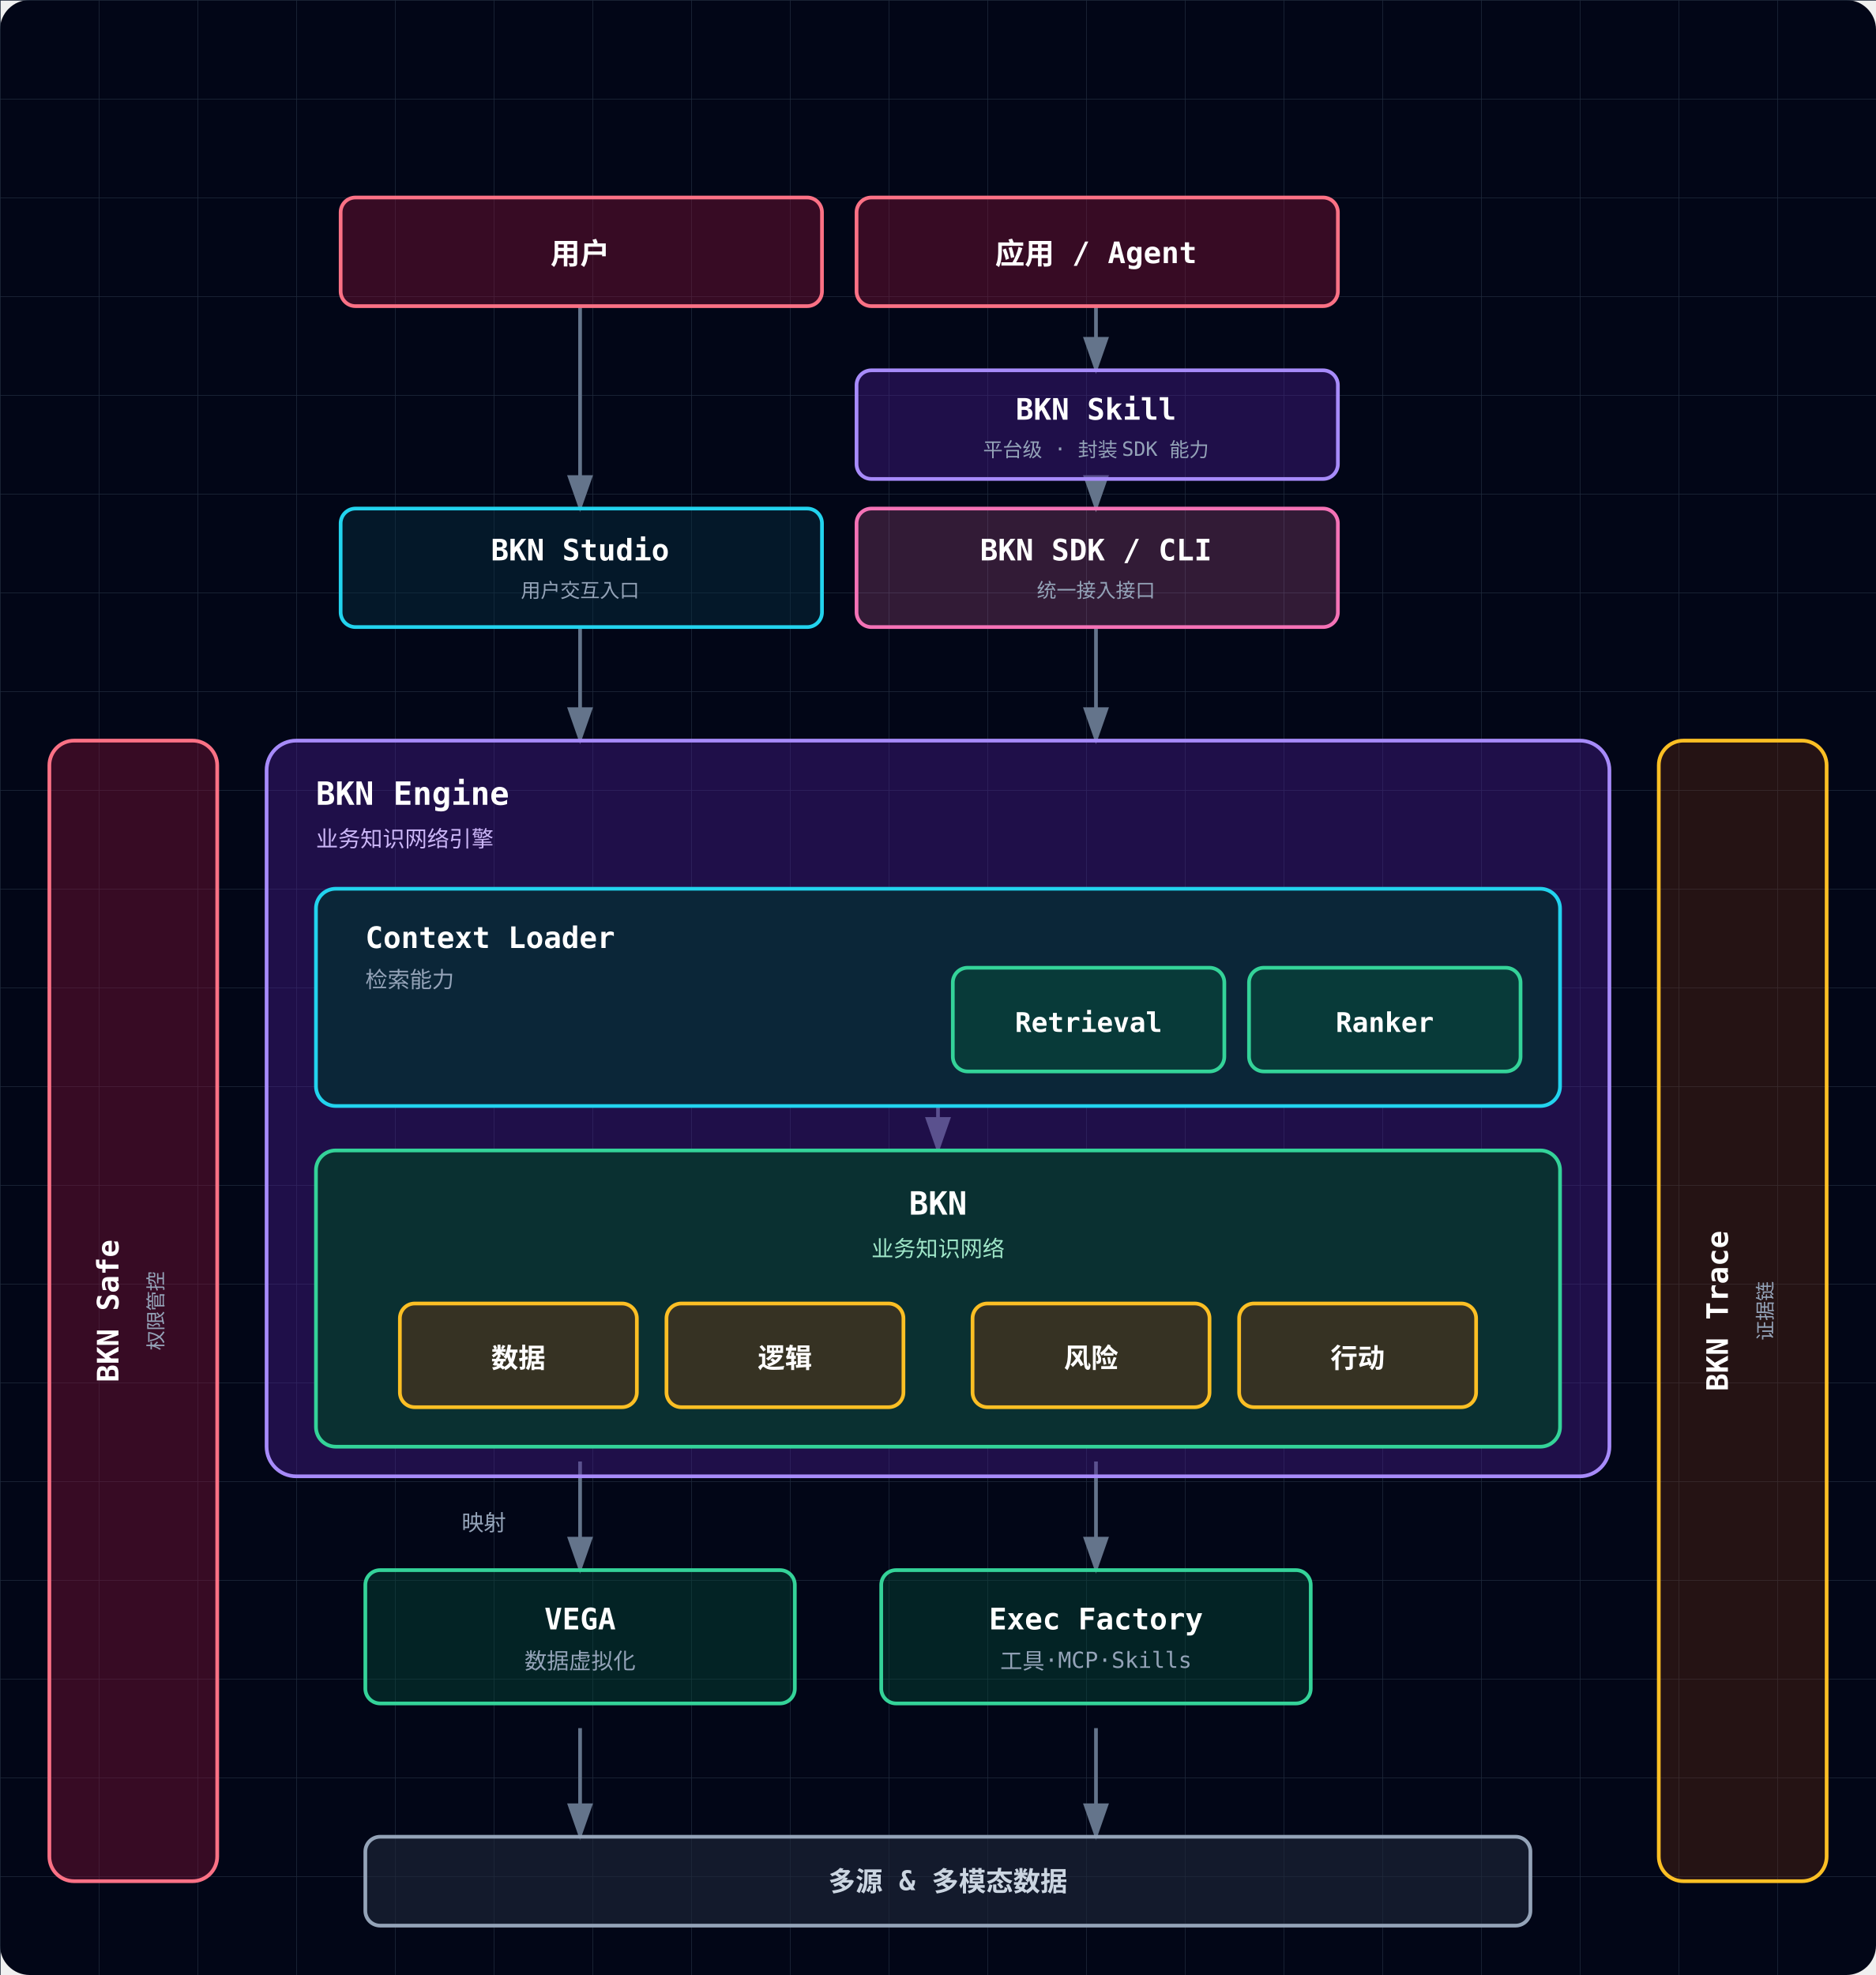
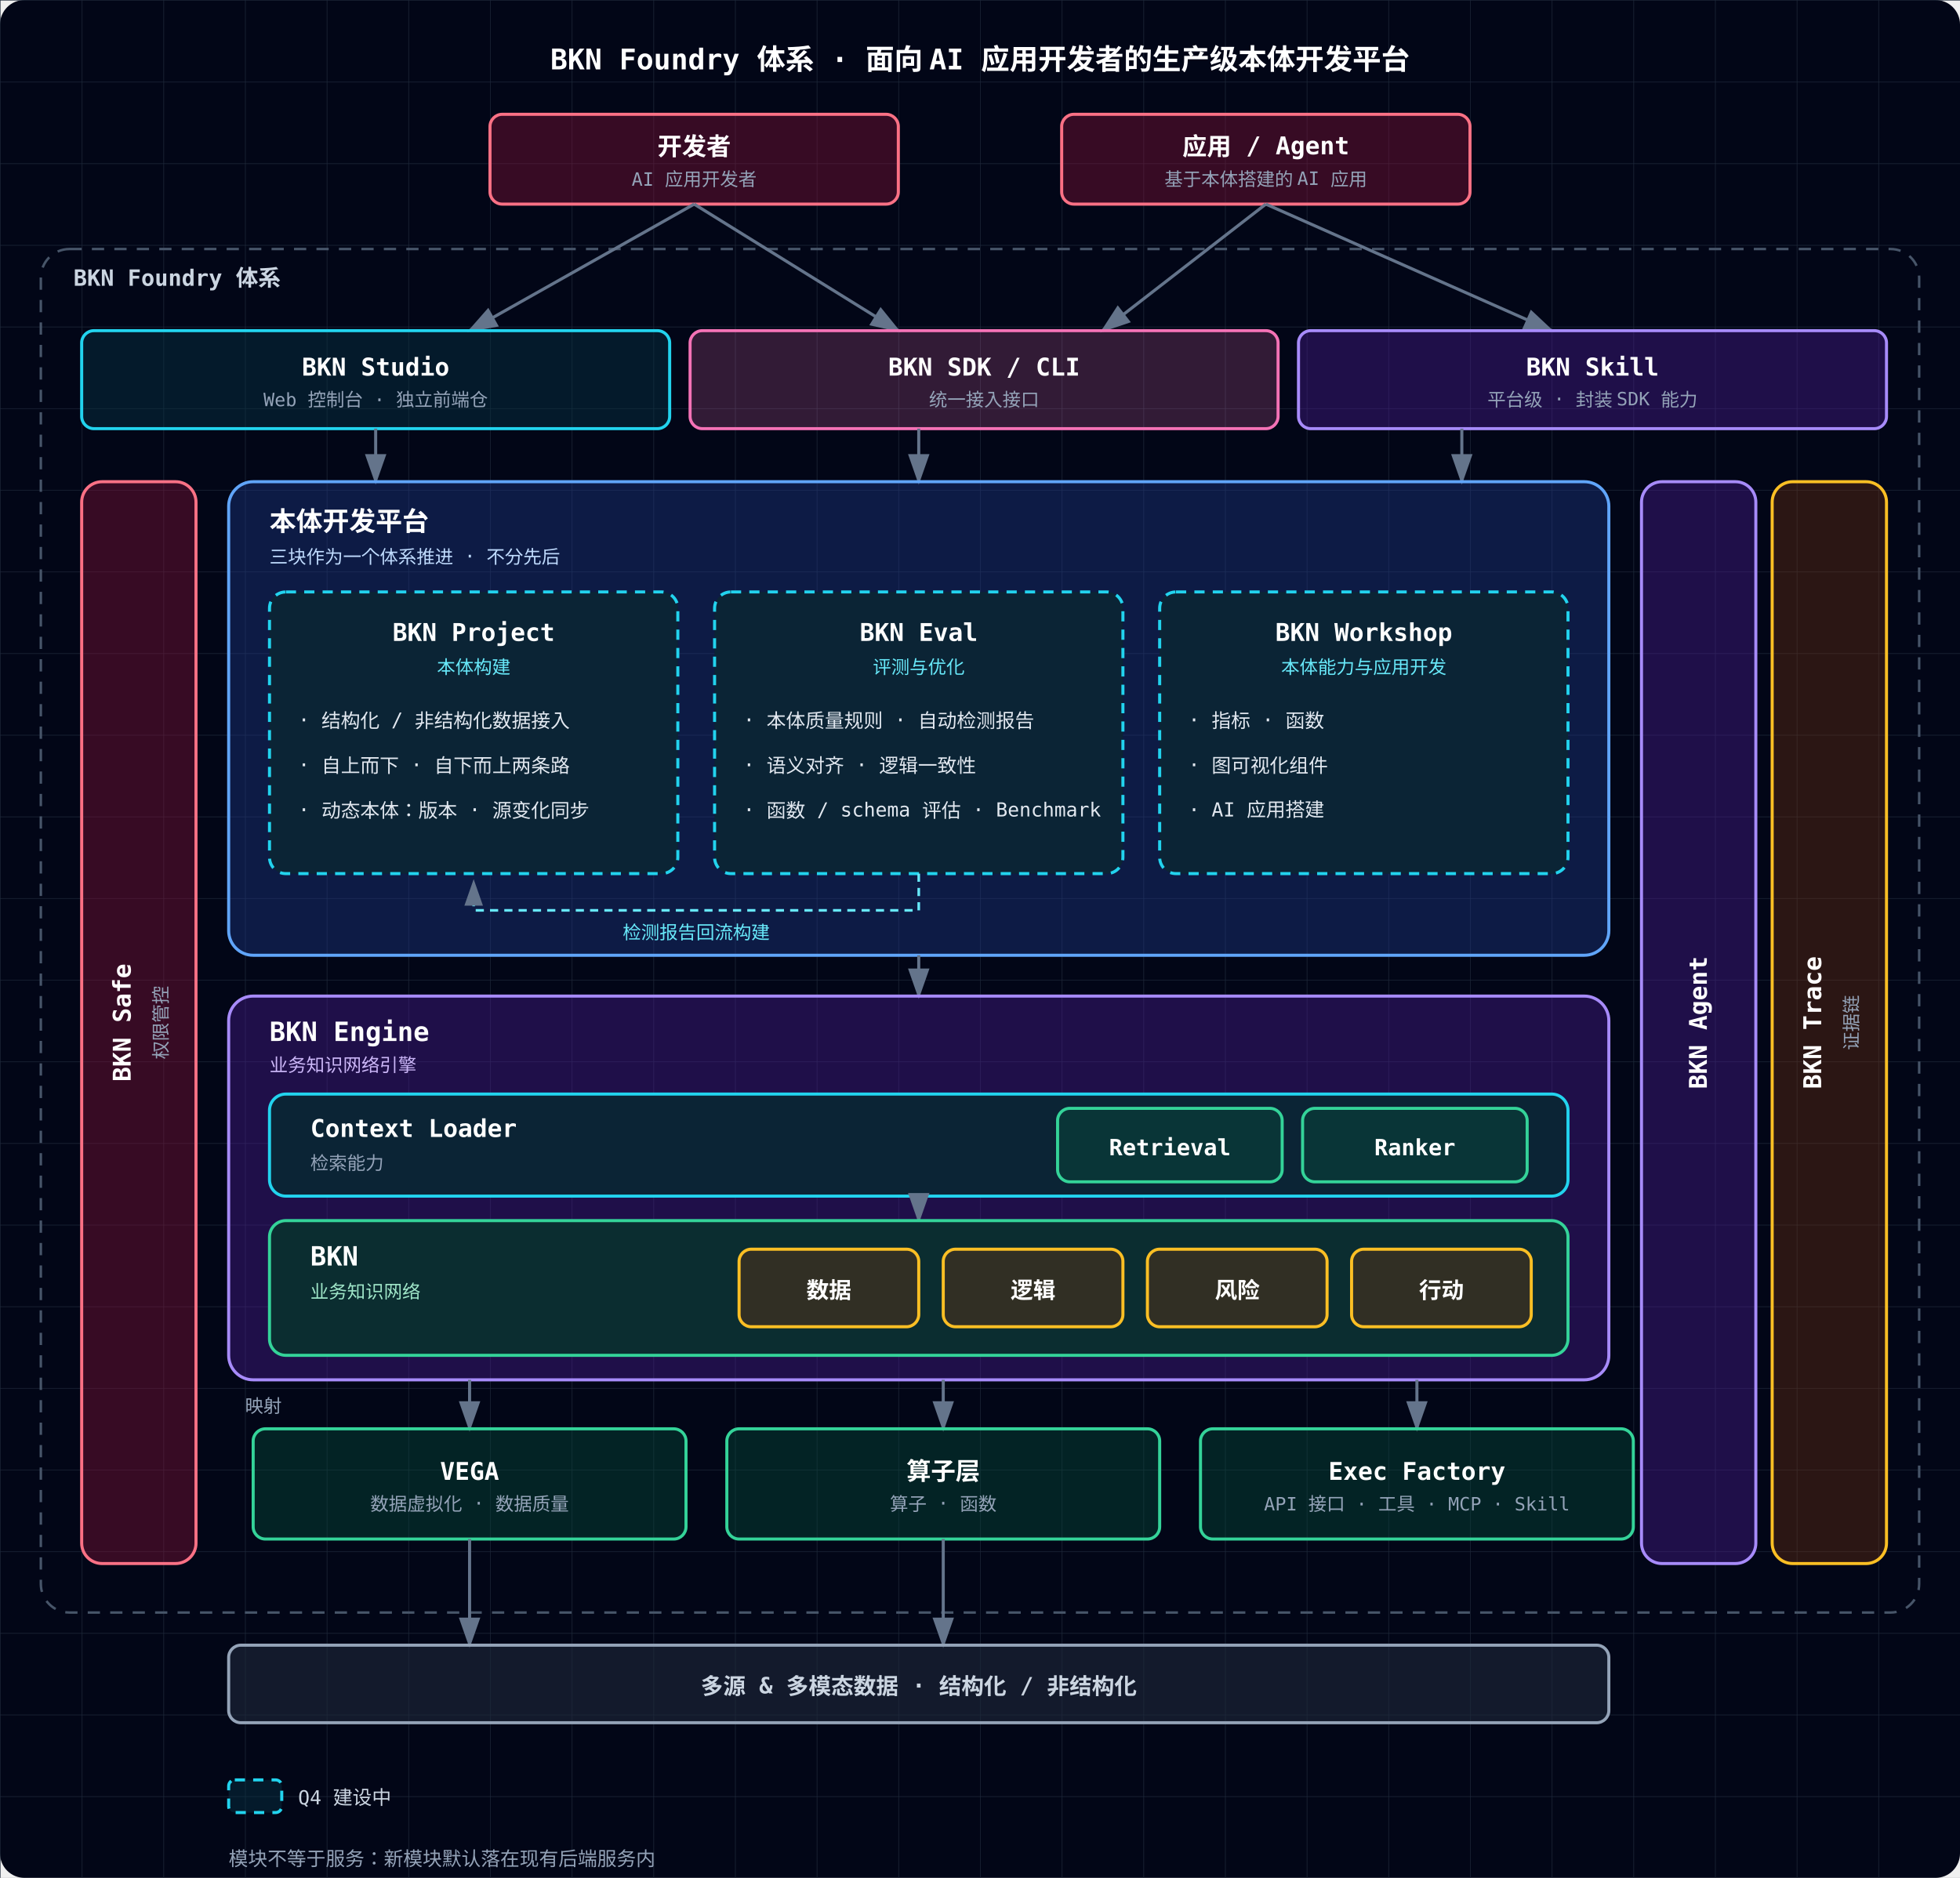
- <svg xmlns="http://www.w3.org/2000/svg" viewBox="0 0 760 800" font-family="ui-monospace, SFMono-Regular, Menlo, Consolas, monospace">
-   <rect width="760" height="800" fill="#020617" rx="12" />
+ <svg xmlns="http://www.w3.org/2000/svg" viewBox="0 0 960 920" font-family="ui-monospace, SFMono-Regular, Menlo, Consolas, monospace">
+   <rect width="960" height="920" fill="#020617" rx="12" />
  <defs>
    <marker id="arrowhead" markerWidth="10" markerHeight="7" refX="9" refY="3.5" orient="auto">
      <polygon points="0 0, 10 3.5, 0 7" fill="#64748b" />
-     </marker>
-     <marker id="arrowstart" markerWidth="10" markerHeight="7" refX="1" refY="3.5" orient="auto">
-       <polygon points="10 0, 0 3.5, 10 7" fill="#64748b" />
    </marker>
    <pattern id="grid" width="40" height="40" patternUnits="userSpaceOnUse">
      <path d="M 40 0 L 0 0 0 40" fill="none" stroke="#1e293b" stroke-width="0.5" />
    </pattern>
  </defs>
  <rect width="100%" height="100%" fill="url(#grid)" />
-   <line x1="235" y1="124" x2="235" y2="206" stroke="#64748b" stroke-width="1.5" marker-end="url(#arrowhead)" />
-   <line x1="444" y1="124" x2="444" y2="150" stroke="#64748b" stroke-width="1.5" marker-end="url(#arrowhead)" />
-   <line x1="444" y1="194" x2="444" y2="206" stroke="#64748b" stroke-width="1.5" marker-end="url(#arrowhead)" />
-   <line x1="235" y1="254" x2="235" y2="300" stroke="#64748b" stroke-width="1.5" marker-end="url(#arrowhead)" />
-   <line x1="444" y1="254" x2="444" y2="300" stroke="#64748b" stroke-width="1.5" marker-end="url(#arrowhead)" />
-   <line x1="380" y1="448" x2="380" y2="466" stroke="#64748b" stroke-width="1.5" marker-end="url(#arrowhead)" />
-   <line x1="235" y1="592" x2="235" y2="636" stroke="#64748b" stroke-width="1.5" marker-end="url(#arrowhead)" />
-   <line x1="444" y1="592" x2="444" y2="636" stroke="#64748b" stroke-width="1.5" marker-end="url(#arrowhead)" />
-   <line x1="235" y1="700" x2="235" y2="744" stroke="#64748b" stroke-width="1.5" marker-end="url(#arrowhead)" />
-   <line x1="444" y1="700" x2="444" y2="744" stroke="#64748b" stroke-width="1.5" marker-end="url(#arrowhead)" />
-   <rect x="138" y="80" width="195" height="44" rx="6" fill="rgba(136, 19, 55, 0.4)" stroke="#fb7185" stroke-width="1.5" />
-   <text x="235" y="107" fill="white" font-size="12" font-weight="600" text-anchor="middle">用户</text>
-   <rect x="347" y="80" width="195" height="44" rx="6" fill="rgba(136, 19, 55, 0.4)" stroke="#fb7185" stroke-width="1.5" />
-   <text x="444" y="107" fill="white" font-size="12" font-weight="600" text-anchor="middle">应用 / Agent</text>
-   <rect x="347" y="150" width="195" height="44" rx="6" fill="rgba(76, 29, 149, 0.4)" stroke="#a78bfa" stroke-width="1.5" />
-   <text x="444" y="170" fill="white" font-size="12" font-weight="600" text-anchor="middle">BKN Skill</text>
-   <text x="444" y="185" fill="#94a3b8" font-size="8" text-anchor="middle">平台级 · 封装 SDK 能力</text>
-   <rect x="138" y="206" width="195" height="48" rx="6" fill="rgba(8, 51, 68, 0.4)" stroke="#22d3ee" stroke-width="1.5" />
-   <text x="235" y="227" fill="white" font-size="12" font-weight="600" text-anchor="middle">BKN Studio</text>
-   <text x="235" y="242" fill="#94a3b8" font-size="8" text-anchor="middle">用户交互入口</text>
-   <rect x="347" y="206" width="195" height="48" rx="6" fill="rgba(244, 114, 182, 0.2)" stroke="#f472b6" stroke-width="1.5" />
-   <text x="444" y="227" fill="white" font-size="12" font-weight="600" text-anchor="middle">BKN SDK / CLI</text>
-   <text x="444" y="242" fill="#94a3b8" font-size="8" text-anchor="middle">统一接入接口</text>
-   <rect x="20" y="300" width="68" height="462" rx="10" fill="rgba(136, 19, 55, 0.4)" stroke="#fb7185" stroke-width="1.5" />
-   <text x="48" y="531" fill="white" font-size="12" font-weight="600" text-anchor="middle" transform="rotate(-90 48 531)">BKN Safe</text>
-   <text x="66" y="531" fill="#94a3b8" font-size="8" text-anchor="middle" transform="rotate(-90 66 531)">权限管控</text>
-   <rect x="672" y="300" width="68" height="462" rx="10" fill="rgba(120, 53, 15, 0.3)" stroke="#fbbf24" stroke-width="1.5" />
-   <text x="700" y="531" fill="white" font-size="12" font-weight="600" text-anchor="middle" transform="rotate(-90 700 531)">BKN Trace</text>
-   <text x="718" y="531" fill="#94a3b8" font-size="8" text-anchor="middle" transform="rotate(-90 718 531)">证据链</text>
-   <rect x="108" y="300" width="544" height="298" rx="12" fill="rgba(76, 29, 149, 0.4)" stroke="#a78bfa" stroke-width="1.5" />
-   <text x="128" y="326" fill="white" font-size="13" font-weight="700">BKN Engine</text>
-   <text x="128" y="343" fill="#cbb6f7" font-size="9">业务知识网络引擎</text>
-   <rect x="128" y="360" width="504" height="88" rx="8" fill="#0f172a" />
-   <rect x="128" y="360" width="504" height="88" rx="8" fill="rgba(8, 51, 68, 0.55)" stroke="#22d3ee" stroke-width="1.5" />
-   <text x="148" y="384" fill="white" font-size="12" font-weight="600">Context Loader</text>
-   <text x="148" y="400" fill="#94a3b8" font-size="9">检索能力</text>
-   <rect x="386" y="392" width="110" height="42" rx="6" fill="rgba(6, 78, 59, 0.5)" stroke="#34d399" stroke-width="1.5" />
-   <text x="441" y="418" fill="white" font-size="11" font-weight="600" text-anchor="middle">Retrieval</text>
-   <rect x="506" y="392" width="110" height="42" rx="6" fill="rgba(6, 78, 59, 0.5)" stroke="#34d399" stroke-width="1.5" />
-   <text x="561" y="418" fill="white" font-size="11" font-weight="600" text-anchor="middle">Ranker</text>
-   <rect x="128" y="466" width="504" height="120" rx="8" fill="#0f172a" />
-   <rect x="128" y="466" width="504" height="120" rx="8" fill="rgba(6, 78, 59, 0.45)" stroke="#34d399" stroke-width="1.5" />
-   <text x="380" y="492" fill="white" font-size="13" font-weight="700" text-anchor="middle">BKN</text>
-   <text x="380" y="509" fill="#9fe6c8" font-size="9" text-anchor="middle">业务知识网络</text>
-   <rect x="162" y="528" width="96" height="42" rx="6" fill="rgba(120, 53, 15, 0.4)" stroke="#fbbf24" stroke-width="1.5" />
-   <text x="210" y="554" fill="white" font-size="11" font-weight="600" text-anchor="middle">数据</text>
-   <rect x="270" y="528" width="96" height="42" rx="6" fill="rgba(120, 53, 15, 0.4)" stroke="#fbbf24" stroke-width="1.5" />
-   <text x="318" y="554" fill="white" font-size="11" font-weight="600" text-anchor="middle">逻辑</text>
-   <rect x="394" y="528" width="96" height="42" rx="6" fill="rgba(120, 53, 15, 0.4)" stroke="#fbbf24" stroke-width="1.5" />
-   <text x="442" y="554" fill="white" font-size="11" font-weight="600" text-anchor="middle">风险</text>
-   <rect x="502" y="528" width="96" height="42" rx="6" fill="rgba(120, 53, 15, 0.4)" stroke="#fbbf24" stroke-width="1.5" />
-   <text x="550" y="554" fill="white" font-size="11" font-weight="600" text-anchor="middle">行动</text>
-   <text x="196" y="620" fill="#94a3b8" font-size="9" text-anchor="middle">映射</text>
-   <rect x="148" y="636" width="174" height="54" rx="6" fill="rgba(6, 78, 59, 0.4)" stroke="#34d399" stroke-width="1.5" />
-   <text x="235" y="660" fill="white" font-size="12" font-weight="600" text-anchor="middle">VEGA</text>
-   <text x="235" y="676" fill="#94a3b8" font-size="9" text-anchor="middle">数据虚拟化</text>
-   <rect x="357" y="636" width="174" height="54" rx="6" fill="rgba(6, 78, 59, 0.4)" stroke="#34d399" stroke-width="1.5" />
-   <text x="444" y="660" fill="white" font-size="12" font-weight="600" text-anchor="middle">Exec Factory</text>
-   <text x="444" y="676" fill="#94a3b8" font-size="9" text-anchor="middle">工具·MCP·Skills</text>
-   <rect x="148" y="744" width="472" height="36" rx="6" fill="rgba(30, 41, 59, 0.6)" stroke="#94a3b8" stroke-width="1.5" />
-   <text x="384" y="766" fill="#cbd5e1" font-size="11" font-weight="600" text-anchor="middle">多源 &amp; 多模态数据</text>
+   <text x="480.0" y="34" fill="white" font-size="14" font-weight="700" text-anchor="middle">BKN Foundry 体系 · 面向 AI 应用开发者的生产级本体开发平台</text>
+   <rect x="240" y="56" width="200" height="44" rx="6" fill="rgba(136, 19, 55, 0.4)" stroke="#fb7185" stroke-width="1.5" />
+   <text x="340.0" y="76.0" fill="white" font-size="12" font-weight="600" text-anchor="middle">开发者</text>
+   <text x="340.0" y="91.0" fill="#94a3b8" font-size="9" text-anchor="middle">AI 应用开发者</text>
+   <rect x="520" y="56" width="200" height="44" rx="6" fill="rgba(136, 19, 55, 0.4)" stroke="#fb7185" stroke-width="1.5" />
+   <text x="620.0" y="76.0" fill="white" font-size="12" font-weight="600" text-anchor="middle">应用 / Agent</text>
+   <text x="620.0" y="91.0" fill="#94a3b8" font-size="9" text-anchor="middle">基于本体搭建的 AI 应用</text>
+   <rect x="20" y="122" width="920" height="668" rx="14" fill="none" stroke="#475569" stroke-width="1.2" stroke-dasharray="6 5" />
+   <text x="36" y="140" fill="#cbd5e1" font-size="11" font-weight="700" text-anchor="start">BKN Foundry 体系</text>
+   <line x1="340" y1="100" x2="230" y2="162" stroke="#64748b" stroke-width="1.5" marker-end="url(#arrowhead)" />
+   <line x1="340" y1="100" x2="440" y2="162" stroke="#64748b" stroke-width="1.5" marker-end="url(#arrowhead)" />
+   <line x1="620" y1="100" x2="540" y2="162" stroke="#64748b" stroke-width="1.5" marker-end="url(#arrowhead)" />
+   <line x1="620" y1="100" x2="760" y2="162" stroke="#64748b" stroke-width="1.5" marker-end="url(#arrowhead)" />
+   <rect x="40" y="162" width="288" height="48" rx="6" fill="rgba(8, 51, 68, 0.45)" stroke="#22d3ee" stroke-width="1.5" />
+   <text x="184.0" y="184.0" fill="white" font-size="12" font-weight="600" text-anchor="middle">BKN Studio</text>
+   <text x="184.0" y="199.0" fill="#94a3b8" font-size="9" text-anchor="middle">Web 控制台 · 独立前端仓</text>
+   <rect x="338" y="162" width="288" height="48" rx="6" fill="rgba(244, 114, 182, 0.2)" stroke="#f472b6" stroke-width="1.5" />
+   <text x="482.0" y="184.0" fill="white" font-size="12" font-weight="600" text-anchor="middle">BKN SDK / CLI</text>
+   <text x="482.0" y="199.0" fill="#94a3b8" font-size="9" text-anchor="middle">统一接入接口</text>
+   <rect x="636" y="162" width="288" height="48" rx="6" fill="rgba(76, 29, 149, 0.4)" stroke="#a78bfa" stroke-width="1.5" />
+   <text x="780.0" y="184.0" fill="white" font-size="12" font-weight="600" text-anchor="middle">BKN Skill</text>
+   <text x="780.0" y="199.0" fill="#94a3b8" font-size="9" text-anchor="middle">平台级 · 封装 SDK 能力</text>
+   <rect x="40" y="236" width="56" height="530" rx="10" fill="rgba(136, 19, 55, 0.4)" stroke="#fb7185" stroke-width="1.5" />
+   <text x="64" y="501.0" fill="white" font-size="12" font-weight="600" text-anchor="middle" transform="rotate(-90 64 501.0)">BKN Safe</text>
+   <text x="82" y="501.0" fill="#94a3b8" font-size="9" text-anchor="middle" transform="rotate(-90 82 501.0)">权限管控</text>
+   <rect x="804" y="236" width="56" height="530" rx="10" fill="rgba(76, 29, 149, 0.4)" stroke="#a78bfa" stroke-width="1.5" />
+   <text x="836" y="501.0" fill="white" font-size="12" font-weight="600" text-anchor="middle" transform="rotate(-90 836 501.0)">BKN Agent</text>
+   <rect x="868" y="236" width="56" height="530" rx="10" fill="rgba(120, 53, 15, 0.35)" stroke="#fbbf24" stroke-width="1.5" />
+   <text x="892" y="501.0" fill="white" font-size="12" font-weight="600" text-anchor="middle" transform="rotate(-90 892 501.0)">BKN Trace</text>
+   <text x="910" y="501.0" fill="#94a3b8" font-size="9" text-anchor="middle" transform="rotate(-90 910 501.0)">证据链</text>
+   <line x1="184" y1="210" x2="184" y2="236" stroke="#64748b" stroke-width="1.5" marker-end="url(#arrowhead)" />
+   <line x1="450" y1="210" x2="450" y2="236" stroke="#64748b" stroke-width="1.5" marker-end="url(#arrowhead)" />
+   <line x1="716" y1="210" x2="716" y2="236" stroke="#64748b" stroke-width="1.5" marker-end="url(#arrowhead)" />
+   <rect x="112" y="236" width="676" height="232" rx="12" fill="rgba(30, 58, 138, 0.4)" stroke="#60a5fa" stroke-width="1.5" />
+   <text x="132" y="260" fill="white" font-size="13" font-weight="700" text-anchor="start">本体开发平台</text>
+   <text x="132" y="276" fill="#bfdbfe" font-size="9" text-anchor="start">三块作为一个体系推进 · 不分先后</text>
+   <rect x="132" y="290" width="200" height="138" rx="8" fill="#0f172a" />
+   <rect x="132" y="290" width="200" height="138" rx="8" fill="rgba(8, 51, 68, 0.45)" stroke="#22d3ee" stroke-width="1.5" stroke-dasharray="5 4" />
+   <text x="232.0" y="314" fill="white" font-size="12" font-weight="600" text-anchor="middle">BKN Project</text>
+   <text x="232.0" y="330" fill="#67e8f9" font-size="9" text-anchor="middle">本体构建</text>
+   <text x="146" y="356" fill="#e2e8f0" font-size="9.5" text-anchor="start">· 结构化 / 非结构化数据接入</text>
+   <text x="146" y="378" fill="#e2e8f0" font-size="9.5" text-anchor="start">· 自上而下 · 自下而上两条路</text>
+   <text x="146" y="400" fill="#e2e8f0" font-size="9.5" text-anchor="start">· 动态本体：版本 · 源变化同步</text>
+   <rect x="350" y="290" width="200" height="138" rx="8" fill="#0f172a" />
+   <rect x="350" y="290" width="200" height="138" rx="8" fill="rgba(8, 51, 68, 0.45)" stroke="#22d3ee" stroke-width="1.5" stroke-dasharray="5 4" />
+   <text x="450.0" y="314" fill="white" font-size="12" font-weight="600" text-anchor="middle">BKN Eval</text>
+   <text x="450.0" y="330" fill="#67e8f9" font-size="9" text-anchor="middle">评测与优化</text>
+   <text x="364" y="356" fill="#e2e8f0" font-size="9.5" text-anchor="start">· 本体质量规则 · 自动检测报告</text>
+   <text x="364" y="378" fill="#e2e8f0" font-size="9.5" text-anchor="start">· 语义对齐 · 逻辑一致性</text>
+   <text x="364" y="400" fill="#e2e8f0" font-size="9.5" text-anchor="start">· 函数 / schema 评估 · Benchmark</text>
+   <rect x="568" y="290" width="200" height="138" rx="8" fill="#0f172a" />
+   <rect x="568" y="290" width="200" height="138" rx="8" fill="rgba(8, 51, 68, 0.45)" stroke="#22d3ee" stroke-width="1.5" stroke-dasharray="5 4" />
+   <text x="668.0" y="314" fill="white" font-size="12" font-weight="600" text-anchor="middle">BKN Workshop</text>
+   <text x="668.0" y="330" fill="#67e8f9" font-size="9" text-anchor="middle">本体能力与应用开发</text>
+   <text x="582" y="356" fill="#e2e8f0" font-size="9.5" text-anchor="start">· 指标 · 函数</text>
+   <text x="582" y="378" fill="#e2e8f0" font-size="9.5" text-anchor="start">· 图可视化组件</text>
+   <text x="582" y="400" fill="#e2e8f0" font-size="9.5" text-anchor="start">· AI 应用搭建</text>
+   <path d="M 450.0 428 L 450.0 446 L 232.0 446 L 232.0 432" fill="none" stroke="#67e8f9" stroke-width="1.3" stroke-dasharray="4 3" marker-end="url(#arrowhead)" />
+   <text x="341.0" y="460" fill="#67e8f9" font-size="9" text-anchor="middle">检测报告回流构建</text>
+   <line x1="450" y1="468" x2="450" y2="488" stroke="#64748b" stroke-width="1.5" marker-end="url(#arrowhead)" />
+   <rect x="112" y="488" width="676" height="188" rx="12" fill="rgba(76, 29, 149, 0.4)" stroke="#a78bfa" stroke-width="1.5" />
+   <text x="132" y="510" fill="white" font-size="13" font-weight="700" text-anchor="start">BKN Engine</text>
+   <text x="132" y="525" fill="#cbb6f7" font-size="9" text-anchor="start">业务知识网络引擎</text>
+   <rect x="132" y="536" width="636" height="50" rx="8" fill="#0f172a" />
+   <rect x="132" y="536" width="636" height="50" rx="8" fill="rgba(8, 51, 68, 0.45)" stroke="#22d3ee" stroke-width="1.5" />
+   <text x="152" y="557" fill="white" font-size="12" font-weight="600" text-anchor="start">Context Loader</text>
+   <text x="152" y="573" fill="#94a3b8" font-size="9" text-anchor="start">检索能力</text>
+   <rect x="518" y="543" width="110" height="36" rx="6" fill="rgba(6, 78, 59, 0.4)" stroke="#34d399" stroke-width="1.5" />
+   <text x="573" y="566" fill="white" font-size="11" font-weight="600" text-anchor="middle">Retrieval</text>
+   <rect x="638" y="543" width="110" height="36" rx="6" fill="rgba(6, 78, 59, 0.4)" stroke="#34d399" stroke-width="1.5" />
+   <text x="693" y="566" fill="white" font-size="11" font-weight="600" text-anchor="middle">Ranker</text>
+   <line x1="450" y1="586" x2="450" y2="598" stroke="#64748b" stroke-width="1.5" marker-end="url(#arrowhead)" />
+   <rect x="132" y="598" width="636" height="66" rx="8" fill="#0f172a" />
+   <rect x="132" y="598" width="636" height="66" rx="8" fill="rgba(6, 78, 59, 0.4)" stroke="#34d399" stroke-width="1.5" />
+   <text x="152" y="620" fill="white" font-size="13" font-weight="700" text-anchor="start">BKN</text>
+   <text x="152" y="636" fill="#9fe6c8" font-size="9" text-anchor="start">业务知识网络</text>
+   <rect x="362" y="612" width="88" height="38" rx="6" fill="rgba(120, 53, 15, 0.35)" stroke="#fbbf24" stroke-width="1.5" />
+   <text x="406" y="636" fill="white" font-size="11" font-weight="600" text-anchor="middle">数据</text>
+   <rect x="462" y="612" width="88" height="38" rx="6" fill="rgba(120, 53, 15, 0.35)" stroke="#fbbf24" stroke-width="1.5" />
+   <text x="506" y="636" fill="white" font-size="11" font-weight="600" text-anchor="middle">逻辑</text>
+   <rect x="562" y="612" width="88" height="38" rx="6" fill="rgba(120, 53, 15, 0.35)" stroke="#fbbf24" stroke-width="1.5" />
+   <text x="606" y="636" fill="white" font-size="11" font-weight="600" text-anchor="middle">风险</text>
+   <rect x="662" y="612" width="88" height="38" rx="6" fill="rgba(120, 53, 15, 0.35)" stroke="#fbbf24" stroke-width="1.5" />
+   <text x="706" y="636" fill="white" font-size="11" font-weight="600" text-anchor="middle">行动</text>
+   <line x1="230" y1="676" x2="230" y2="700" stroke="#64748b" stroke-width="1.5" marker-end="url(#arrowhead)" />
+   <line x1="462" y1="676" x2="462" y2="700" stroke="#64748b" stroke-width="1.5" marker-end="url(#arrowhead)" />
+   <line x1="694" y1="676" x2="694" y2="700" stroke="#64748b" stroke-width="1.5" marker-end="url(#arrowhead)" />
+   <text x="120" y="692" fill="#94a3b8" font-size="9" text-anchor="start">映射</text>
+   <rect x="124" y="700" width="212" height="54" rx="6" fill="rgba(6, 78, 59, 0.4)" stroke="#34d399" stroke-width="1.5" />
+   <text x="230.0" y="725.0" fill="white" font-size="12" font-weight="600" text-anchor="middle">VEGA</text>
+   <text x="230.0" y="740.0" fill="#94a3b8" font-size="9" text-anchor="middle">数据虚拟化 · 数据质量</text>
+   <rect x="356" y="700" width="212" height="54" rx="6" fill="rgba(6, 78, 59, 0.4)" stroke="#34d399" stroke-width="1.5" />
+   <text x="462.0" y="725.0" fill="white" font-size="12" font-weight="600" text-anchor="middle">算子层</text>
+   <text x="462.0" y="740.0" fill="#94a3b8" font-size="9" text-anchor="middle">算子 · 函数</text>
+   <rect x="588" y="700" width="212" height="54" rx="6" fill="rgba(6, 78, 59, 0.4)" stroke="#34d399" stroke-width="1.5" />
+   <text x="694.0" y="725.0" fill="white" font-size="12" font-weight="600" text-anchor="middle">Exec Factory</text>
+   <text x="694.0" y="740.0" fill="#94a3b8" font-size="9" text-anchor="middle">API 接口 · 工具 · MCP · Skill</text>
+   <line x1="230" y1="754" x2="230" y2="806" stroke="#64748b" stroke-width="1.5" marker-end="url(#arrowhead)" />
+   <line x1="462" y1="754" x2="462" y2="806" stroke="#64748b" stroke-width="1.5" marker-end="url(#arrowhead)" />
+   <rect x="112" y="806" width="676" height="38" rx="6" fill="rgba(30, 41, 59, 0.6)" stroke="#94a3b8" stroke-width="1.5" />
+   <text x="450" y="830" fill="#cbd5e1" font-size="11" font-weight="600" text-anchor="middle">多源 &amp; 多模态数据 · 结构化 / 非结构化</text>
+   <rect x="112" y="872" width="26" height="16" rx="3" fill="rgba(8, 51, 68, 0.45)" stroke="#22d3ee" stroke-width="1.5" stroke-dasharray="5 4" />
+   <text x="146" y="884" fill="#cbd5e1" font-size="9.5" text-anchor="start">Q4 建设中</text>
+   <text x="112" y="914" fill="#94a3b8" font-size="9.5" text-anchor="start">模块不等于服务：新模块默认落在现有后端服务内</text>
</svg>
